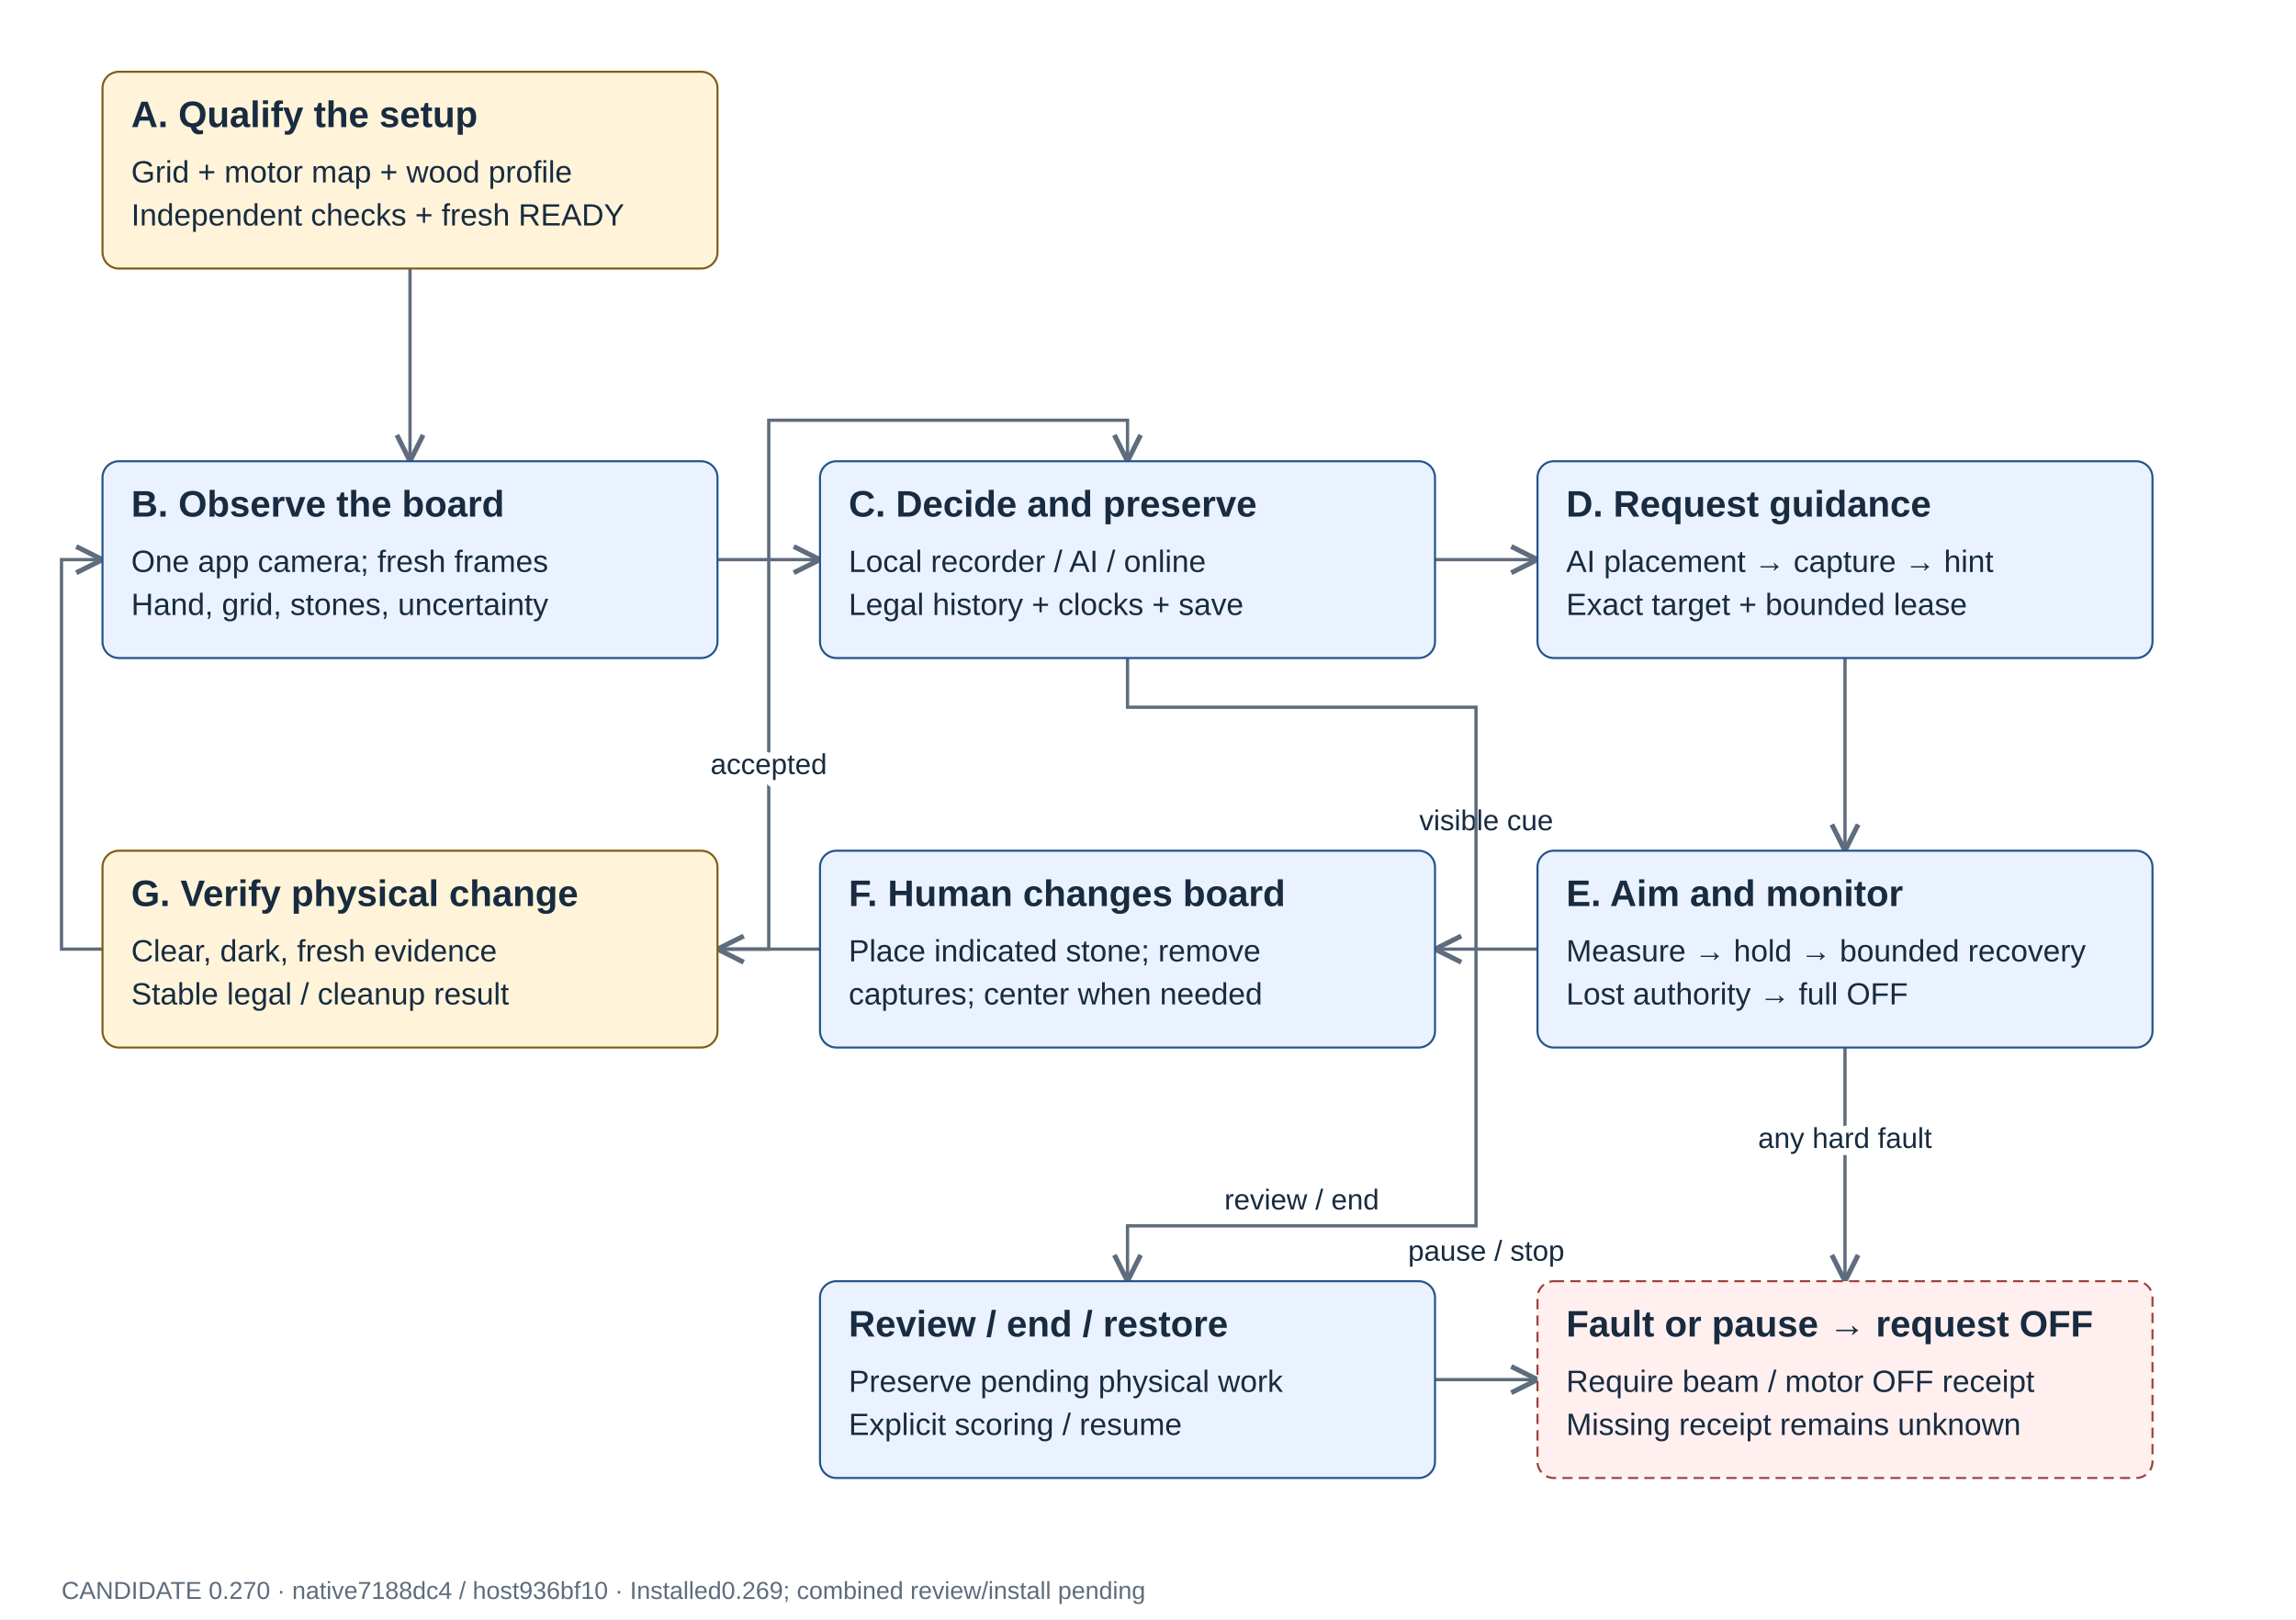
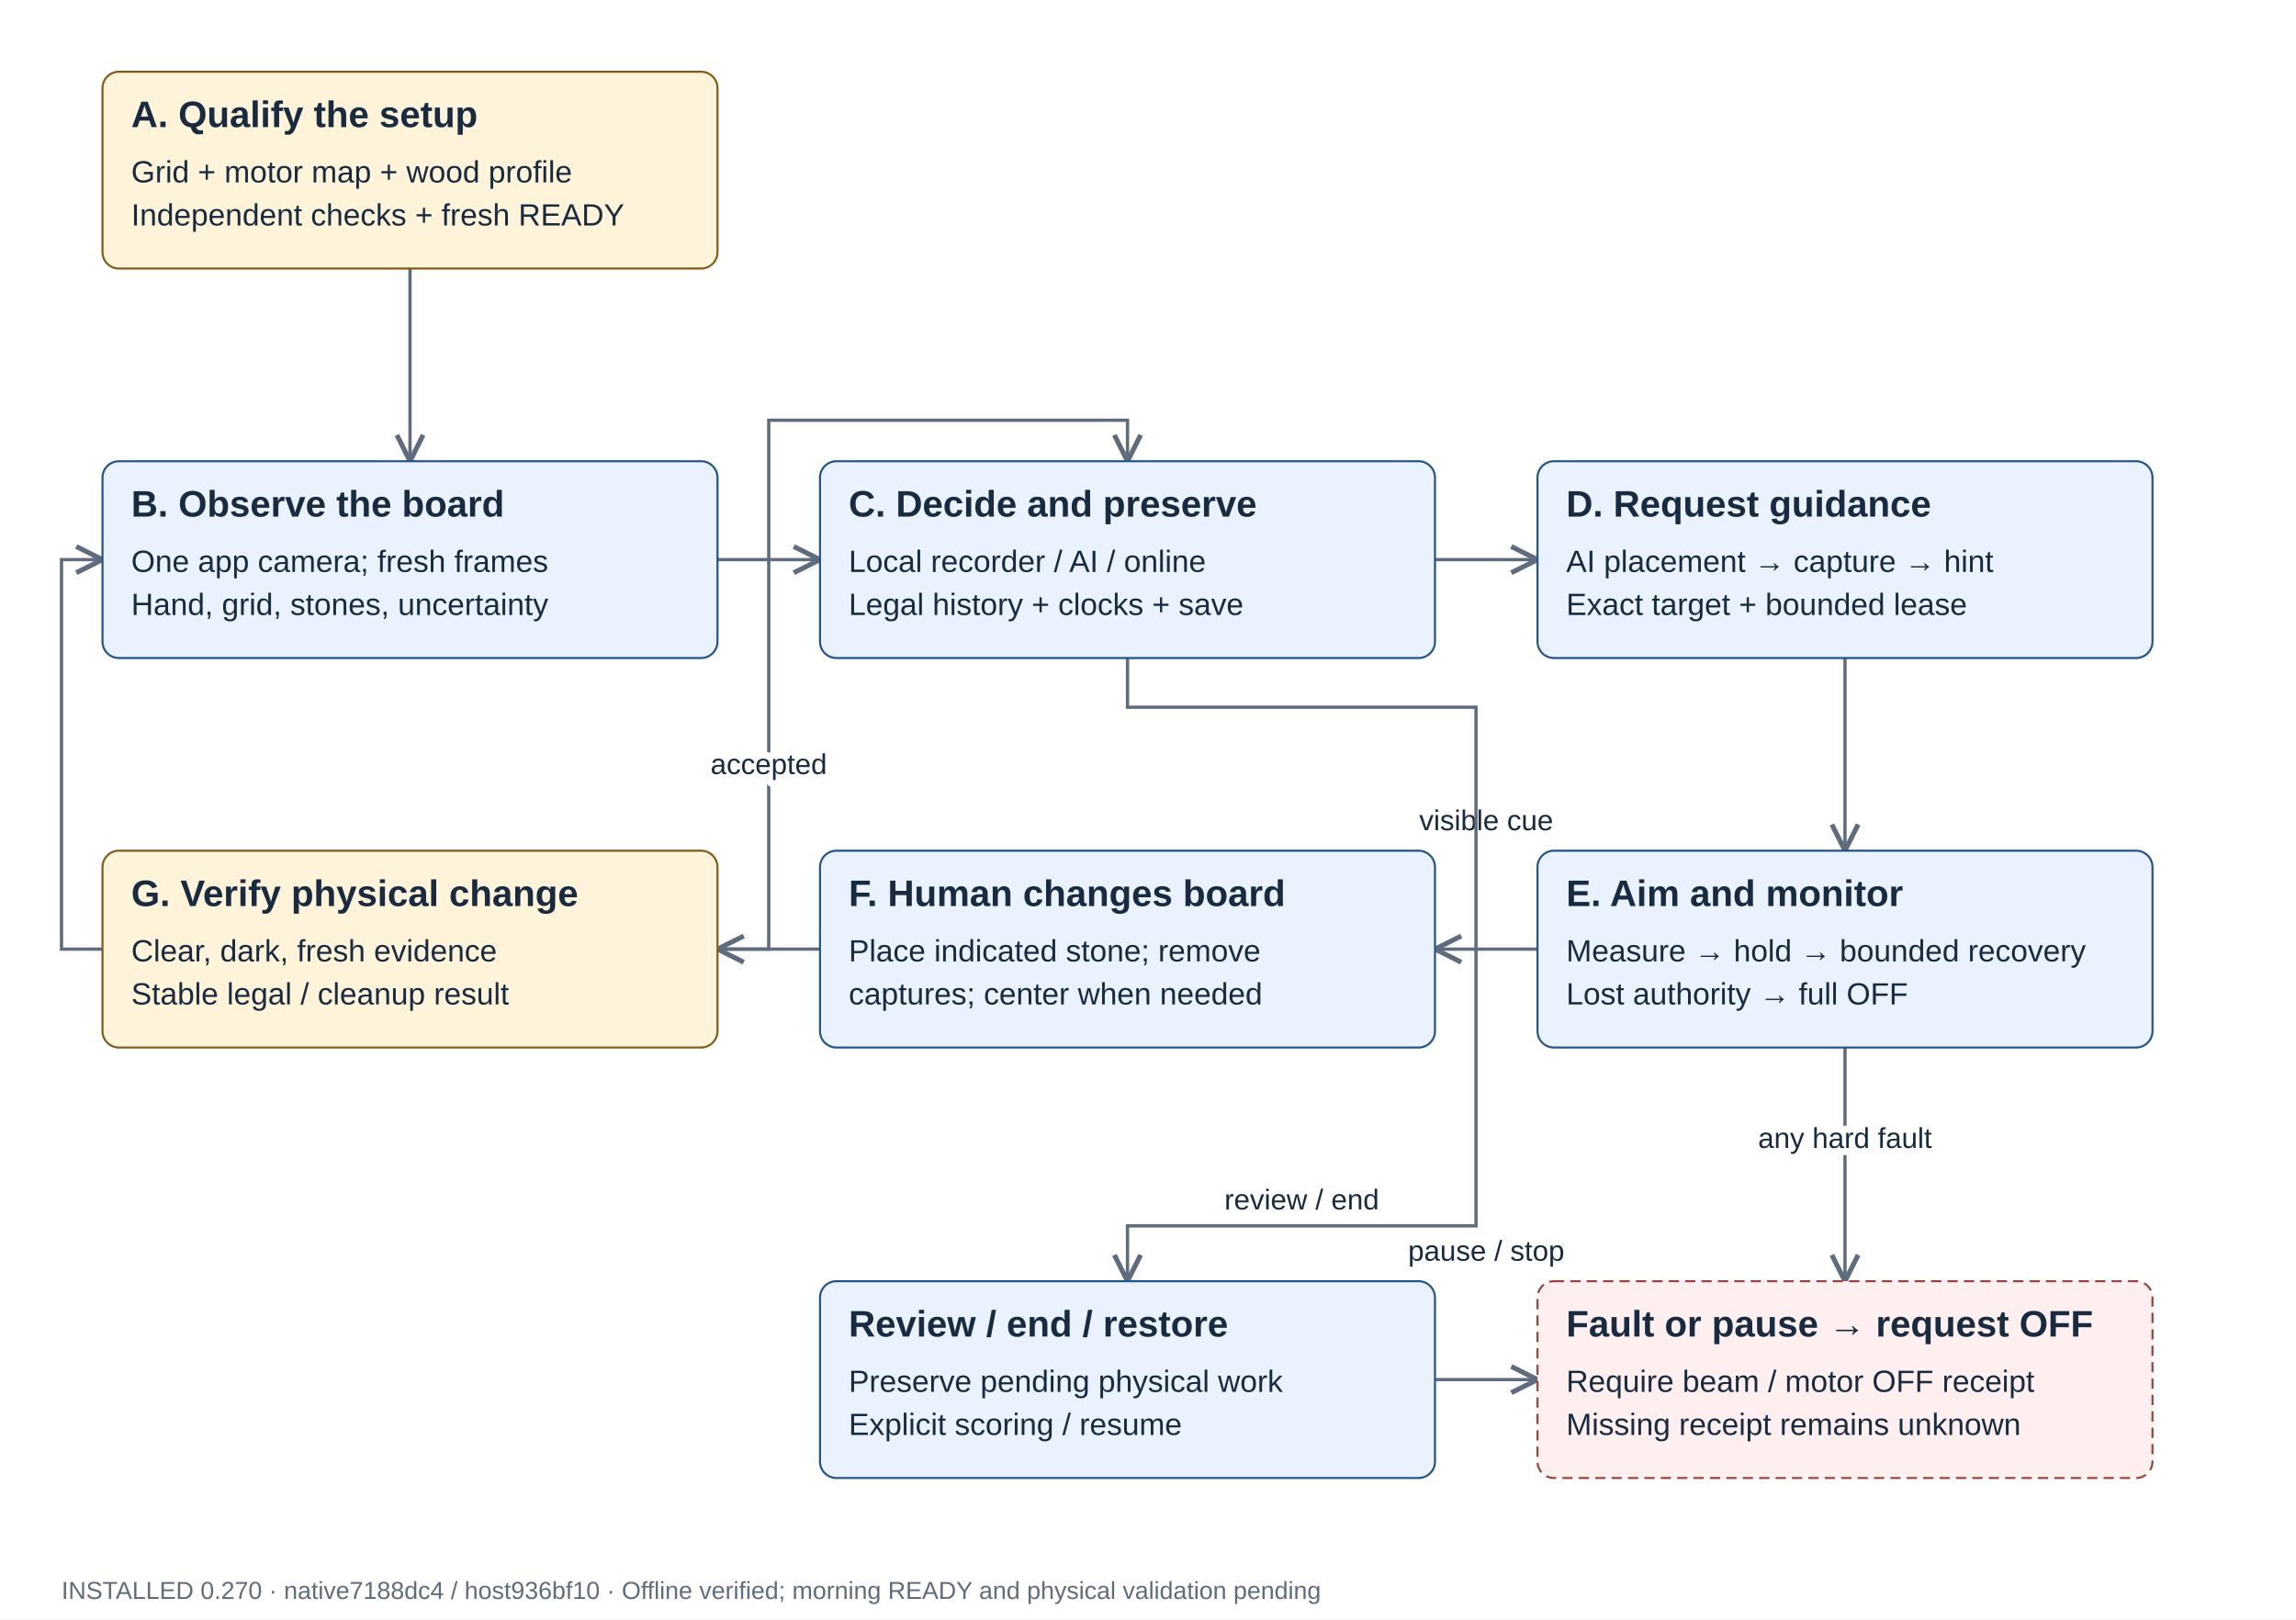
<svg xmlns="http://www.w3.org/2000/svg" viewBox="0 0 1120 790" width="1120" height="790" role="img" aria-labelledby="overview-title overview-desc">
  <defs>
    <marker id="arrow" markerWidth="10" markerHeight="10" refX="9" refY="5" orient="auto-start-reverse">
      <path d="M 1 1 L 9 5 L 1 9" fill="none" stroke="#5e6c7d" stroke-width="1.5" />
    </marker>
  </defs>
  <style>text{font-family:Arial,Helvetica,sans-serif;fill:#182b40}.edge-label{font-size:14px;paint-order:stroke;stroke:#fff;stroke-width:7px;stroke-linejoin:round}.node-title{font-size:18px;font-weight:600}.node-body{font-size:15px}</style>
  <rect width="100%" height="100%" fill="#fff" />
  <polyline points="200.0,131.0 200.0,225.0" fill="none" stroke="#5e6c7d" stroke-width="1.6" marker-end="url(#arrow)" />
  <polyline points="350.0,273.0 400.0,273.0" fill="none" stroke="#5e6c7d" stroke-width="1.6" marker-end="url(#arrow)" />
  <polyline points="700.0,273.0 750.0,273.0" fill="none" stroke="#5e6c7d" stroke-width="1.6" marker-end="url(#arrow)" />
  <polyline points="900.0,321.0 900.0,415.0" fill="none" stroke="#5e6c7d" stroke-width="1.6" marker-end="url(#arrow)" />
  <polyline points="750.0,463.0 700.0,463.0" fill="none" stroke="#5e6c7d" stroke-width="1.6" marker-end="url(#arrow)" />
  <text class="edge-label" x="725.0" y="405.0" text-anchor="middle">visible cue</text>
  <polyline points="400.0,463.0 350.0,463.0" fill="none" stroke="#5e6c7d" stroke-width="1.6" marker-end="url(#arrow)" />
  <polyline points="50.0,463.0 30,463 30,273 50.0,273.0" fill="none" stroke="#5e6c7d" stroke-width="1.6" marker-end="url(#arrow)" />
  <polyline points="350.0,463.0 375,463 375,205 550,205 550.0,225.0" fill="none" stroke="#5e6c7d" stroke-width="1.6" marker-end="url(#arrow)" />
  <text class="edge-label" x="375.0" y="377.6" text-anchor="middle">accepted</text>
  <polyline points="550.0,321.0 550,345 720,345 720,598 550,598 550.0,625.0" fill="none" stroke="#5e6c7d" stroke-width="1.6" marker-end="url(#arrow)" />
  <text class="edge-label" x="635.0" y="590.0" text-anchor="middle">review / end</text>
  <polyline points="900.0,511.0 900.0,625.0" fill="none" stroke="#5e6c7d" stroke-width="1.6" marker-end="url(#arrow)" />
  <text class="edge-label" x="900.0" y="560.0" text-anchor="middle">any hard fault</text>
  <polyline points="700.0,673.0 750.0,673.0" fill="none" stroke="#5e6c7d" stroke-width="1.6" marker-end="url(#arrow)" />
  <text class="edge-label" x="725.0" y="615.0" text-anchor="middle">pause / stop</text>
  <g data-node="setup">
    <rect x="50" y="35" width="300" height="96" rx="8" fill="#fff4d9" stroke="#805d16" />
    <text class="node-title" x="64" y="62">A. Qualify the setup</text>
    <text class="node-body" x="64" y="89">Grid + motor map + wood profile</text>
    <text class="node-body" x="64" y="110">Independent checks + fresh READY</text>
  </g>
  <g data-node="camera">
    <rect x="50" y="225" width="300" height="96" rx="8" fill="#eaf2ff" stroke="#23538a" />
    <text class="node-title" x="64" y="252">B. Observe the board</text>
    <text class="node-body" x="64" y="279">One app camera; fresh frames</text>
    <text class="node-body" x="64" y="300">Hand, grid, stones, uncertainty</text>
  </g>
  <g data-node="game">
    <rect x="400" y="225" width="300" height="96" rx="8" fill="#eaf2ff" stroke="#23538a" />
    <text class="node-title" x="414" y="252">C. Decide and preserve</text>
    <text class="node-body" x="414" y="279">Local recorder / AI / online</text>
    <text class="node-body" x="414" y="300">Legal history + clocks + save</text>
  </g>
  <g data-node="guide">
    <rect x="750" y="225" width="300" height="96" rx="8" fill="#eaf2ff" stroke="#23538a" />
    <text class="node-title" x="764" y="252">D. Request guidance</text>
    <text class="node-body" x="764" y="279">AI placement → capture → hint</text>
    <text class="node-body" x="764" y="300">Exact target + bounded lease</text>
  </g>
  <g data-node="host">
    <rect x="750" y="415" width="300" height="96" rx="8" fill="#eaf2ff" stroke="#23538a" />
    <text class="node-title" x="764" y="442">E. Aim and monitor</text>
    <text class="node-body" x="764" y="469">Measure → hold → bounded recovery</text>
    <text class="node-body" x="764" y="490">Lost authority → full OFF</text>
  </g>
  <g data-node="human">
    <rect x="400" y="415" width="300" height="96" rx="8" fill="#eaf2ff" stroke="#23538a" />
    <text class="node-title" x="414" y="442">F. Human changes board</text>
    <text class="node-body" x="414" y="469">Place indicated stone; remove</text>
    <text class="node-body" x="414" y="490">captures; center when needed</text>
  </g>
  <g data-node="confirm">
    <rect x="50" y="415" width="300" height="96" rx="8" fill="#fff4d9" stroke="#805d16" />
    <text class="node-title" x="64" y="442">G. Verify physical change</text>
    <text class="node-body" x="64" y="469">Clear, dark, fresh evidence</text>
    <text class="node-body" x="64" y="490">Stable legal / cleanup result</text>
  </g>
  <g data-node="save">
    <rect x="400" y="625" width="300" height="96" rx="8" fill="#eaf2ff" stroke="#23538a" />
    <text class="node-title" x="414" y="652">Review / end / restore</text>
    <text class="node-body" x="414" y="679">Preserve pending physical work</text>
    <text class="node-body" x="414" y="700">Explicit scoring / resume</text>
  </g>
  <g data-node="fault">
    <rect x="750" y="625" width="300" height="96" rx="8" fill="#fff0ef" stroke="#99433b" stroke-dasharray="5 3" />
    <text class="node-title" x="764" y="652">Fault or pause → request OFF</text>
    <text class="node-body" x="764" y="679">Require beam / motor OFF receipt</text>
    <text class="node-body" x="764" y="700">Missing receipt remains unknown</text>
  </g>
-   <text x="30" y="780" style="font-size:12px;fill:#5e6c7d">CANDIDATE 0.270 · native7188dc4 / host936bf10 · Installed0.269; combined review/install pending</text>
+   <text x="30" y="780" style="font-size:12px;fill:#5e6c7d">INSTALLED 0.270 · native7188dc4 / host936bf10 · Offline verified; morning READY and physical validation pending</text>
</svg>
